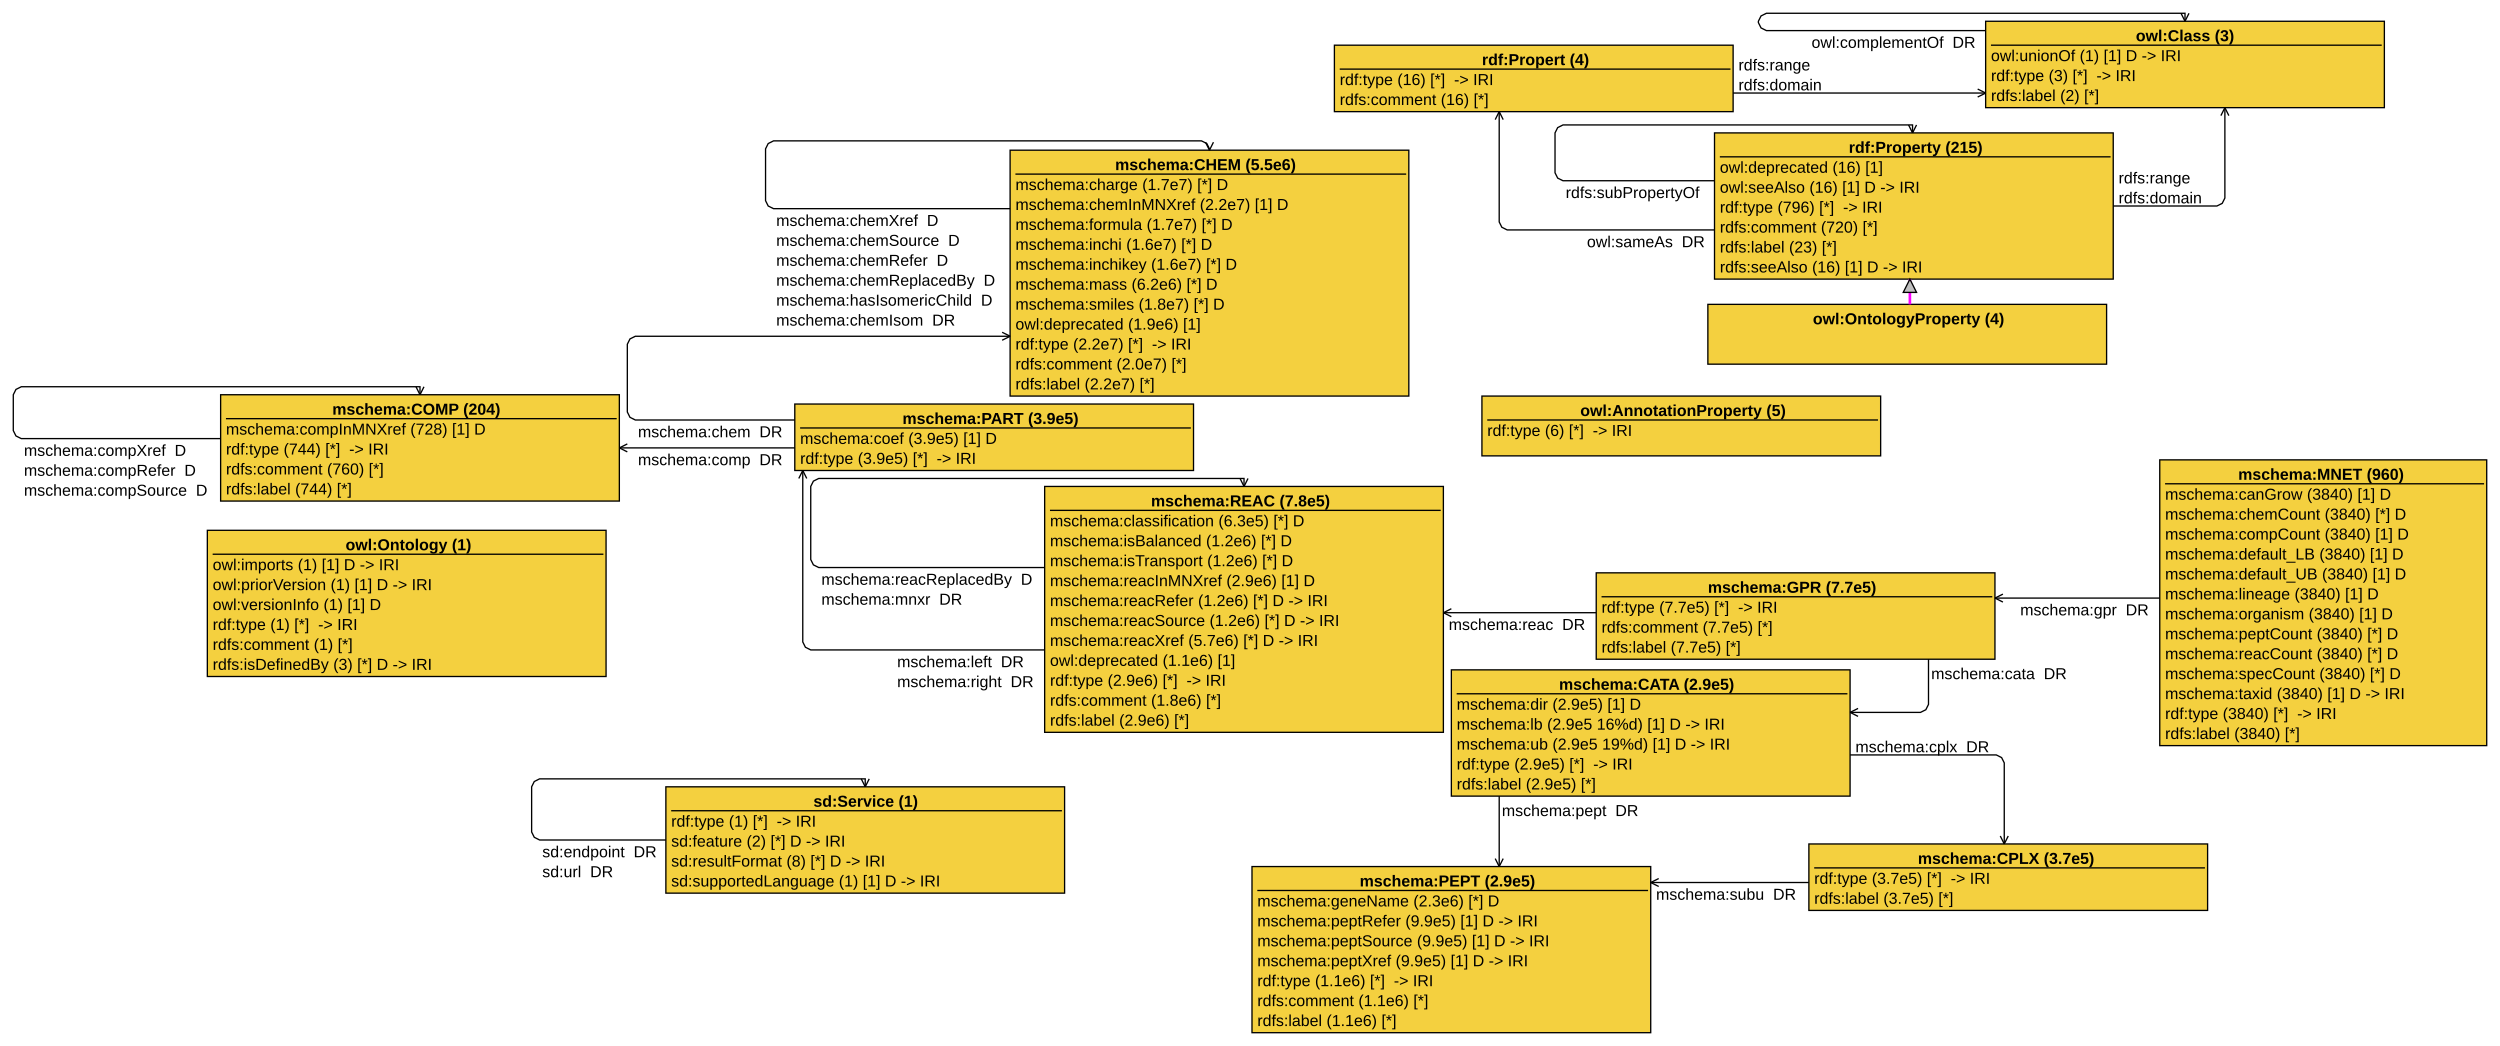
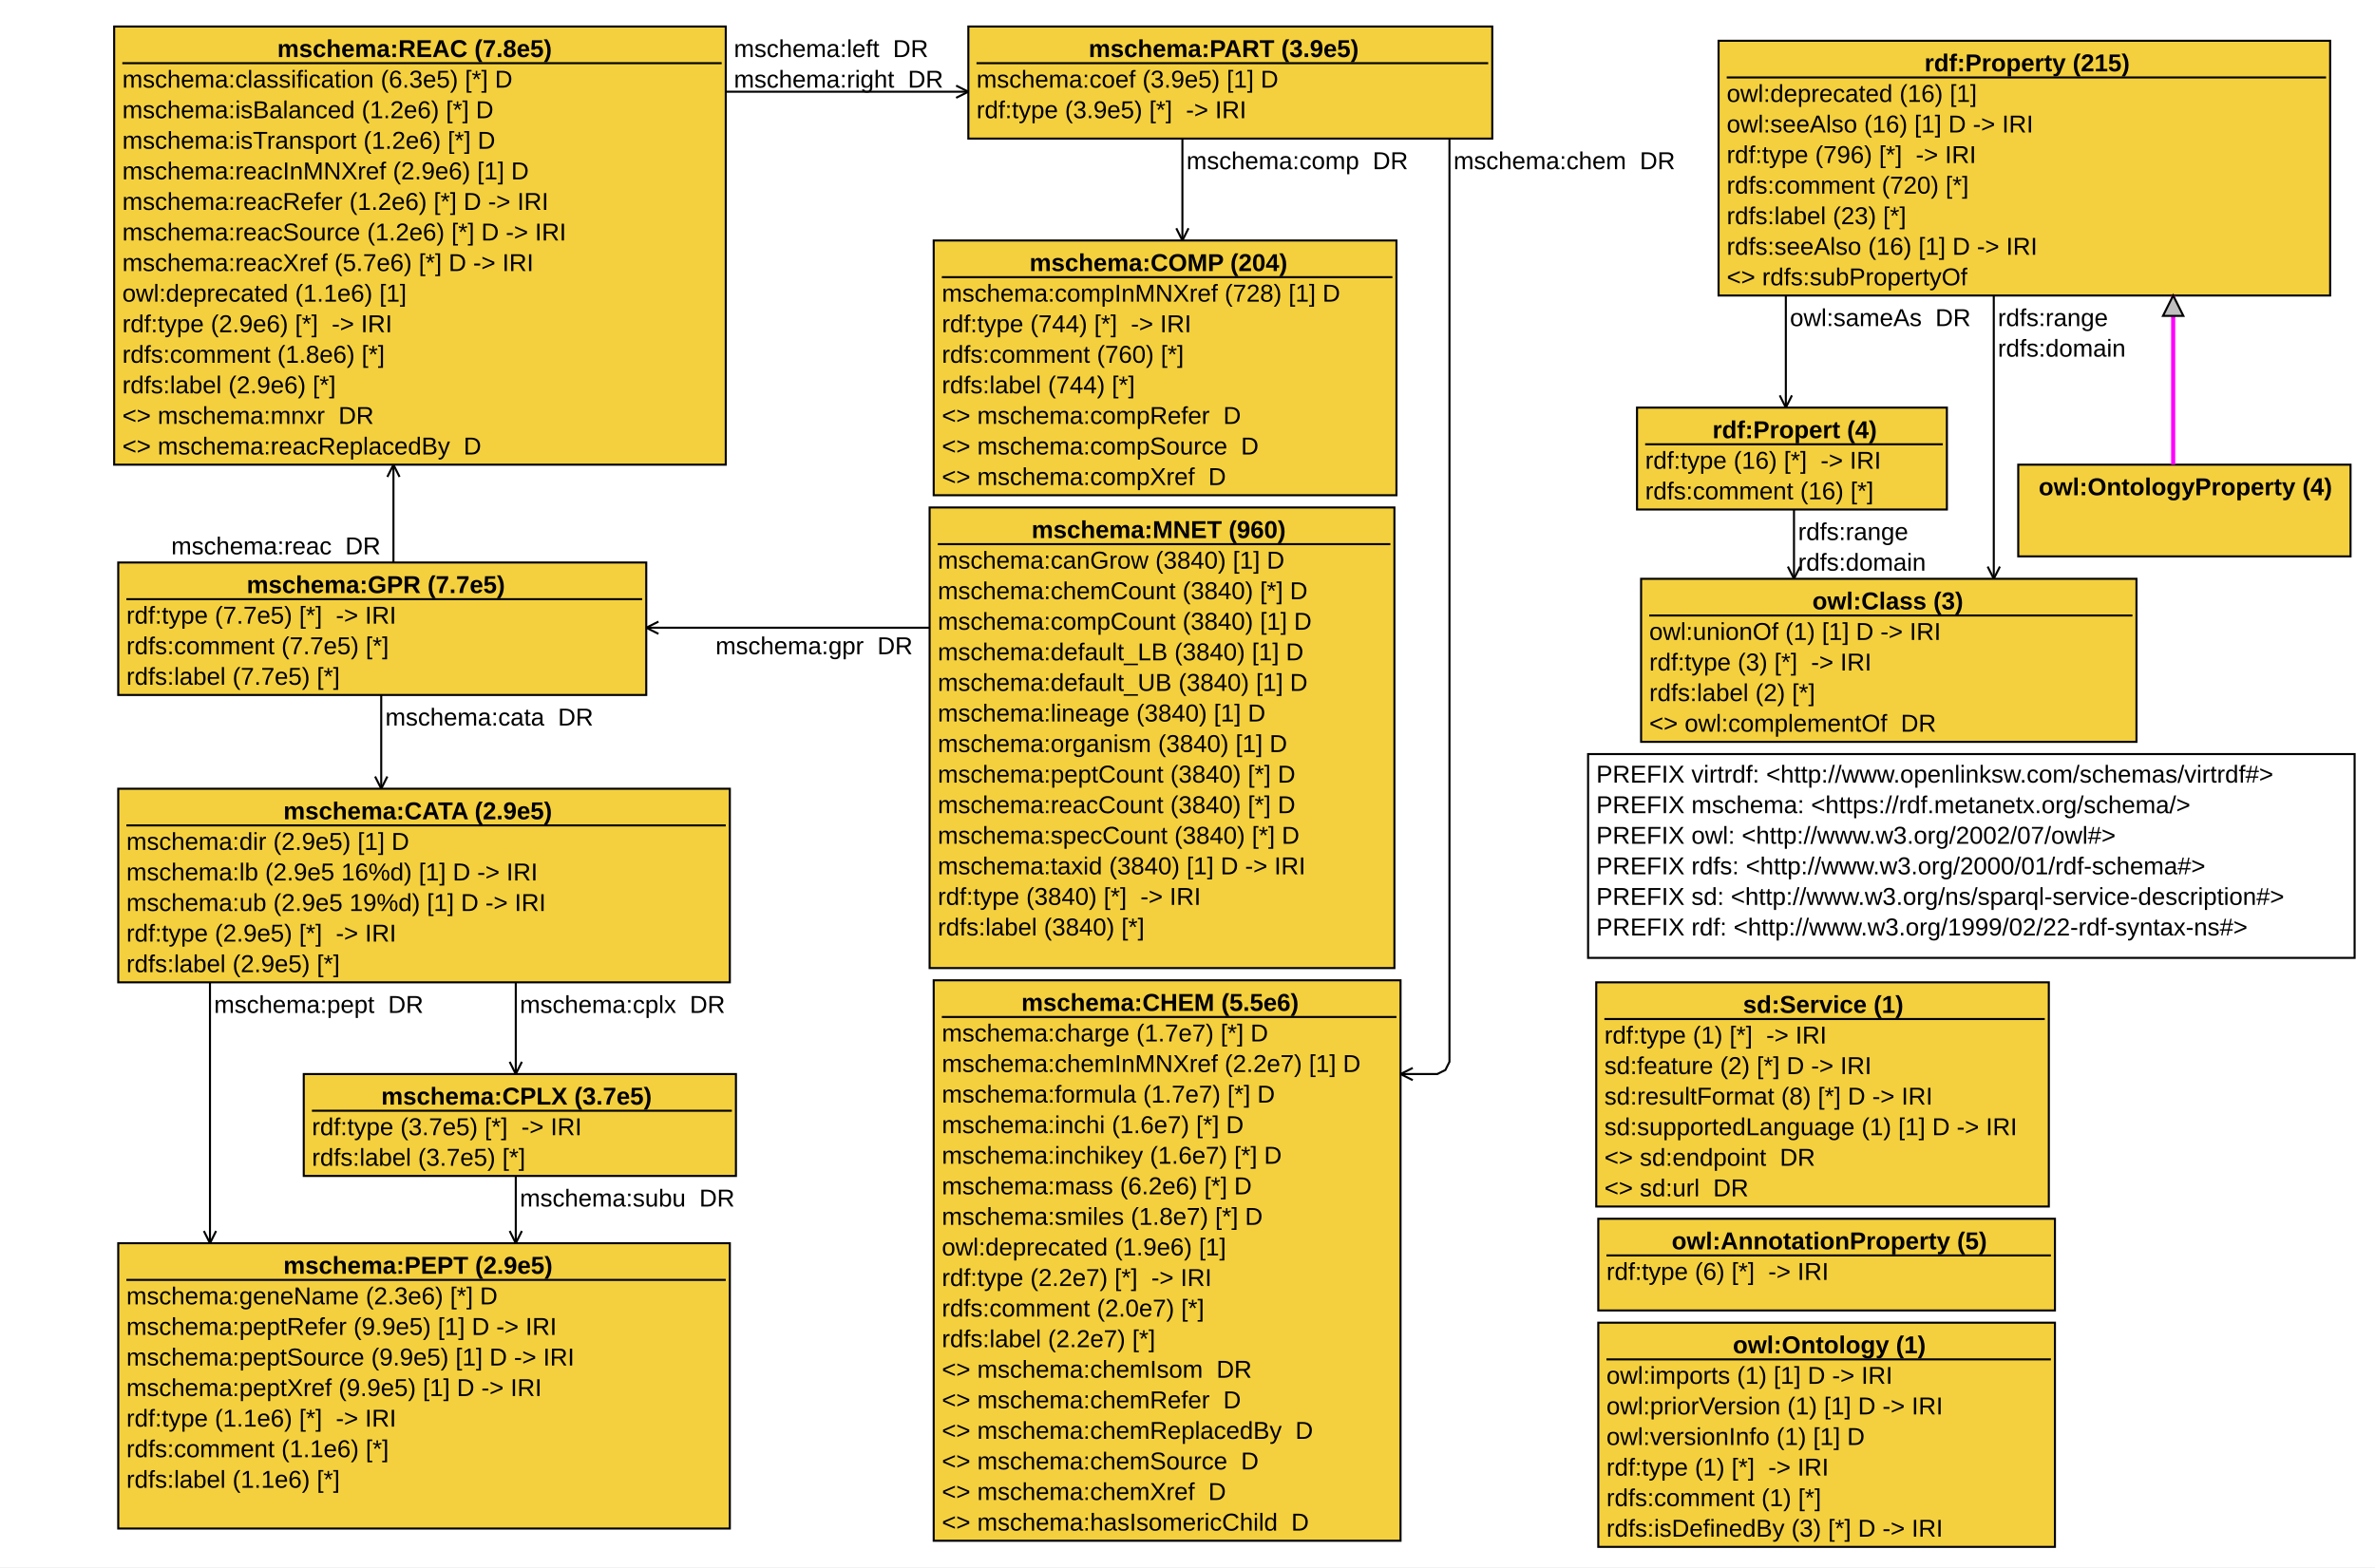
- <svg xmlns="http://www.w3.org/2000/svg" version="1.1" xml:space="preserve" width="1881" height="787" viewBox="0 0 1881 787">
+ <svg xmlns="http://www.w3.org/2000/svg" version="1.1" xml:space="preserve" width="1165" height="769" viewBox="0 0 1165 769">
 onmousemove="movetip(evt)" onmouseup="endmove()"&gt;
<rect x="0" y="0" width="100%" height="100%" style="fill:White;" />
  <defs>
    <linearGradient id="activ1" x1="0%" y1="0%" x2="100%" y2="0%">
      <stop offset="0%" style="stop-color:#FFFF00;stop-opacity:1" />
      <stop offset="100%" style="stop-color:#FFFFF0;stop-opacity:1" />
    </linearGradient>
  </defs>
-   <g id="2002688234">
-     <polygon points="1285,229 1585,229 1585,274 1285,274 " style="fill:#F4D03F; stroke-width:1;stroke:Black;" />
-     <text style="font-family:Arial;font-size:12px;kerning:0;word-spacing:-1px;fill:Black;font-weight:bold;">
-       <tspan x="1364" y="244">owl:OntologyProperty (4)</tspan>
-     </text>
-   </g>
-   <g id="2002688267">
-     <polygon points="786,366 1086,366 1086,551 786,551 " style="fill:#F4D03F; stroke-width:1;stroke:Black;" />
-     <text style="font-family:Arial;font-size:12px;kerning:0;word-spacing:-1px;fill:Black;font-weight:bold;">
-       <tspan x="866" y="381">mschema:REAC (7.8e5)</tspan>
-     </text>
-     <line x1="790" y1="384" x2="1084" y2="384" style="stroke-width:1;stroke:Black;" />
-     <text style="font-family:Arial;font-size:12px;kerning:0;word-spacing:-1px;fill:Black;">
-       <tspan x="790" y="396">mschema:classification (6.3e5) [*] D</tspan>
-       <tspan x="790" y="411">mschema:isBalanced (1.2e6) [*] D</tspan>
-       <tspan x="790" y="426">mschema:isTransport (1.2e6) [*] D</tspan>
-       <tspan x="790" y="441">mschema:reacInMNXref (2.9e6) [1] D</tspan>
-       <tspan x="790" y="456">mschema:reacRefer (1.2e6) [*] D -&gt; IRI</tspan>
-       <tspan x="790" y="471">mschema:reacSource (1.2e6) [*] D -&gt; IRI</tspan>
-       <tspan x="790" y="486">mschema:reacXref (5.7e6) [*] D -&gt; IRI</tspan>
-       <tspan x="790" y="501">owl:deprecated (1.1e6) [1] </tspan>
-       <tspan x="790" y="516">rdf:type (2.9e6) [*]  -&gt; IRI</tspan>
-       <tspan x="790" y="531">rdfs:comment (1.8e6) [*] </tspan>
-       <tspan x="790" y="546">rdfs:label (2.9e6) [*] </tspan>
-     </text>
-   </g>
-   <g id="2002688278">
-     <polygon points="1115,298 1415,298 1415,343 1115,343 " style="fill:#F4D03F; stroke-width:1;stroke:Black;" />
-     <text style="font-family:Arial;font-size:12px;kerning:0;word-spacing:-1px;fill:Black;font-weight:bold;">
-       <tspan x="1189" y="313">owl:AnnotationProperty (5)</tspan>
-     </text>
-     <line x1="1119" y1="316" x2="1413" y2="316" style="stroke-width:1;stroke:Black;" />
-     <text style="font-family:Arial;font-size:12px;kerning:0;word-spacing:-1px;fill:Black;">
-       <tspan x="1119" y="328">rdf:type (6) [*]  -&gt; IRI</tspan>
-     </text>
-   </g>
-   <g id="2002688289">
-     <polygon points="1092,504 1392,504 1392,599 1092,599 " style="fill:#F4D03F; stroke-width:1;stroke:Black;" />
-     <text style="font-family:Arial;font-size:12px;kerning:0;word-spacing:-1px;fill:Black;font-weight:bold;">
-       <tspan x="1173" y="519">mschema:CATA (2.9e5)</tspan>
-     </text>
-     <line x1="1096" y1="522" x2="1390" y2="522" style="stroke-width:1;stroke:Black;" />
-     <text style="font-family:Arial;font-size:12px;kerning:0;word-spacing:-1px;fill:Black;">
-       <tspan x="1096" y="534">mschema:dir (2.9e5) [1] D</tspan>
-       <tspan x="1096" y="549">mschema:lb (2.9e5 16%d) [1] D -&gt; IRI</tspan>
-       <tspan x="1096" y="564">mschema:ub (2.9e5 19%d) [1] D -&gt; IRI</tspan>
-       <tspan x="1096" y="579">rdf:type (2.9e5) [*]  -&gt; IRI</tspan>
-       <tspan x="1096" y="594">rdfs:label (2.9e5) [*] </tspan>
-     </text>
-   </g>
-   <g id="2002688300">
-     <polygon points="166,297 466,297 466,377 166,377 " style="fill:#F4D03F; stroke-width:1;stroke:Black;" />
-     <text style="font-family:Arial;font-size:12px;kerning:0;word-spacing:-1px;fill:Black;font-weight:bold;">
-       <tspan x="250" y="312">mschema:COMP (204)</tspan>
-     </text>
-     <line x1="170" y1="315" x2="464" y2="315" style="stroke-width:1;stroke:Black;" />
-     <text style="font-family:Arial;font-size:12px;kerning:0;word-spacing:-1px;fill:Black;">
-       <tspan x="170" y="327">mschema:compInMNXref (728) [1] D</tspan>
-       <tspan x="170" y="342">rdf:type (744) [*]  -&gt; IRI</tspan>
-       <tspan x="170" y="357">rdfs:comment (760) [*] </tspan>
-       <tspan x="170" y="372">rdfs:label (744) [*] </tspan>
-     </text>
-   </g>
-   <g id="2002688311">
-     <polygon points="1361,635 1661,635 1661,685 1361,685 " style="fill:#F4D03F; stroke-width:1;stroke:Black;" />
-     <text style="font-family:Arial;font-size:12px;kerning:0;word-spacing:-1px;fill:Black;font-weight:bold;">
-       <tspan x="1443" y="650">mschema:CPLX (3.7e5)</tspan>
-     </text>
-     <line x1="1365" y1="653" x2="1659" y2="653" style="stroke-width:1;stroke:Black;" />
-     <text style="font-family:Arial;font-size:12px;kerning:0;word-spacing:-1px;fill:Black;">
-       <tspan x="1365" y="665">rdf:type (3.7e5) [*]  -&gt; IRI</tspan>
-       <tspan x="1365" y="680">rdfs:label (3.7e5) [*] </tspan>
-     </text>
-   </g>
-   <g id="2002688333">
-     <polygon points="760,113 1060,113 1060,298 760,298 " style="fill:#F4D03F; stroke-width:1;stroke:Black;" />
-     <text style="font-family:Arial;font-size:12px;kerning:0;word-spacing:-1px;fill:Black;font-weight:bold;">
-       <tspan x="839" y="128">mschema:CHEM (5.5e6)</tspan>
-     </text>
-     <line x1="764" y1="131" x2="1058" y2="131" style="stroke-width:1;stroke:Black;" />
-     <text style="font-family:Arial;font-size:12px;kerning:0;word-spacing:-1px;fill:Black;">
-       <tspan x="764" y="143">mschema:charge (1.7e7) [*] D</tspan>
-       <tspan x="764" y="158">mschema:chemInMNXref (2.2e7) [1] D</tspan>
-       <tspan x="764" y="173">mschema:formula (1.7e7) [*] D</tspan>
-       <tspan x="764" y="188">mschema:inchi (1.6e7) [*] D</tspan>
-       <tspan x="764" y="203">mschema:inchikey (1.6e7) [*] D</tspan>
-       <tspan x="764" y="218">mschema:mass (6.2e6) [*] D</tspan>
-       <tspan x="764" y="233">mschema:smiles (1.8e7) [*] D</tspan>
-       <tspan x="764" y="248">owl:deprecated (1.9e6) [1] </tspan>
-       <tspan x="764" y="263">rdf:type (2.2e7) [*]  -&gt; IRI</tspan>
-       <tspan x="764" y="278">rdfs:comment (2.0e7) [*] </tspan>
-       <tspan x="764" y="293">rdfs:label (2.2e7) [*] </tspan>
-     </text>
-   </g>
-   <g id="2002688344">
-     <polygon points="1290,100 1590,100 1590,210 1290,210 " style="fill:#F4D03F; stroke-width:1;stroke:Black;" />
-     <text style="font-family:Arial;font-size:12px;kerning:0;word-spacing:-1px;fill:Black;font-weight:bold;">
-       <tspan x="1391" y="115">rdf:Property (215)</tspan>
-     </text>
-     <line x1="1294" y1="118" x2="1588" y2="118" style="stroke-width:1;stroke:Black;" />
-     <text style="font-family:Arial;font-size:12px;kerning:0;word-spacing:-1px;fill:Black;">
-       <tspan x="1294" y="130">owl:deprecated (16) [1] </tspan>
-       <tspan x="1294" y="145">owl:seeAlso (16) [1] D -&gt; IRI</tspan>
-       <tspan x="1294" y="160">rdf:type (796) [*]  -&gt; IRI</tspan>
-       <tspan x="1294" y="175">rdfs:comment (720) [*] </tspan>
-       <tspan x="1294" y="190">rdfs:label (23) [*] </tspan>
-       <tspan x="1294" y="205">rdfs:seeAlso (16) [1] D -&gt; IRI</tspan>
-     </text>
-   </g>
-   <g id="2002688355">
-     <polygon points="501,592 801,592 801,672 501,672 " style="fill:#F4D03F; stroke-width:1;stroke:Black;" />
-     <text style="font-family:Arial;font-size:12px;kerning:0;word-spacing:-1px;fill:Black;font-weight:bold;">
-       <tspan x="612" y="607">sd:Service (1)</tspan>
-     </text>
-     <line x1="505" y1="610" x2="799" y2="610" style="stroke-width:1;stroke:Black;" />
-     <text style="font-family:Arial;font-size:12px;kerning:0;word-spacing:-1px;fill:Black;">
-       <tspan x="505" y="622">rdf:type (1) [*]  -&gt; IRI</tspan>
-       <tspan x="505" y="637">sd:feature (2) [*] D -&gt; IRI</tspan>
-       <tspan x="505" y="652">sd:resultFormat (8) [*] D -&gt; IRI</tspan>
-       <tspan x="505" y="667">sd:supportedLanguage (1) [1] D -&gt; IRI</tspan>
-     </text>
-   </g>
-   <g id="2002688366">
-     <polygon points="1494,16 1794,16 1794,81 1494,81 " style="fill:#F4D03F; stroke-width:1;stroke:Black;" />
-     <text style="font-family:Arial;font-size:12px;kerning:0;word-spacing:-1px;fill:Black;font-weight:bold;">
-       <tspan x="1607" y="31">owl:Class (3)</tspan>
-     </text>
-     <line x1="1498" y1="34" x2="1792" y2="34" style="stroke-width:1;stroke:Black;" />
-     <text style="font-family:Arial;font-size:12px;kerning:0;word-spacing:-1px;fill:Black;">
-       <tspan x="1498" y="46">owl:unionOf (1) [1] D -&gt; IRI</tspan>
-       <tspan x="1498" y="61">rdf:type (3) [*]  -&gt; IRI</tspan>
-       <tspan x="1498" y="76">rdfs:label (2) [*] </tspan>
-     </text>
-   </g>
-   <g id="2002688377">
-     <polygon points="1201,431 1501,431 1501,496 1201,496 " style="fill:#F4D03F; stroke-width:1;stroke:Black;" />
-     <text style="font-family:Arial;font-size:12px;kerning:0;word-spacing:-1px;fill:Black;font-weight:bold;">
-       <tspan x="1285" y="446">mschema:GPR (7.7e5)</tspan>
-     </text>
-     <line x1="1205" y1="449" x2="1499" y2="449" style="stroke-width:1;stroke:Black;" />
-     <text style="font-family:Arial;font-size:12px;kerning:0;word-spacing:-1px;fill:Black;">
-       <tspan x="1205" y="461">rdf:type (7.7e5) [*]  -&gt; IRI</tspan>
-       <tspan x="1205" y="476">rdfs:comment (7.7e5) [*] </tspan>
-       <tspan x="1205" y="491">rdfs:label (7.7e5) [*] </tspan>
-     </text>
-   </g>
-   <g id="2002688388">
-     <polygon points="598,304 898,304 898,354 598,354 " style="fill:#F4D03F; stroke-width:1;stroke:Black;" />
-     <text style="font-family:Arial;font-size:12px;kerning:0;word-spacing:-1px;fill:Black;font-weight:bold;">
-       <tspan x="679" y="319">mschema:PART (3.9e5)</tspan>
-     </text>
-     <line x1="602" y1="322" x2="896" y2="322" style="stroke-width:1;stroke:Black;" />
-     <text style="font-family:Arial;font-size:12px;kerning:0;word-spacing:-1px;fill:Black;">
-       <tspan x="602" y="334">mschema:coef (3.9e5) [1] D</tspan>
-       <tspan x="602" y="349">rdf:type (3.9e5) [*]  -&gt; IRI</tspan>
-     </text>
-   </g>
-   <g id="2002688256">
-     <polygon points="942,652 1242,652 1242,777 942,777 " style="fill:#F4D03F; stroke-width:1;stroke:Black;" />
-     <text style="font-family:Arial;font-size:12px;kerning:0;word-spacing:-1px;fill:Black;font-weight:bold;">
-       <tspan x="1023" y="667">mschema:PEPT (2.9e5)</tspan>
-     </text>
-     <line x1="946" y1="670" x2="1240" y2="670" style="stroke-width:1;stroke:Black;" />
-     <text style="font-family:Arial;font-size:12px;kerning:0;word-spacing:-1px;fill:Black;">
-       <tspan x="946" y="682">mschema:geneName (2.3e6) [*] D</tspan>
-       <tspan x="946" y="697">mschema:peptRefer (9.9e5) [1] D -&gt; IRI</tspan>
-       <tspan x="946" y="712">mschema:peptSource (9.9e5) [1] D -&gt; IRI</tspan>
-       <tspan x="946" y="727">mschema:peptXref (9.9e5) [1] D -&gt; IRI</tspan>
-       <tspan x="946" y="742">rdf:type (1.1e6) [*]  -&gt; IRI</tspan>
-       <tspan x="946" y="757">rdfs:comment (1.1e6) [*] </tspan>
-       <tspan x="946" y="772">rdfs:label (1.1e6) [*] </tspan>
-     </text>
-   </g>
-   <g id="2002688322">
-     <polygon points="1625,346 1871,346 1871,561 1625,561 " style="fill:#F4D03F; stroke-width:1;stroke:Black;" />
-     <text style="font-family:Arial;font-size:12px;kerning:0;word-spacing:-1px;fill:Black;font-weight:bold;">
-       <tspan x="1684" y="361">mschema:MNET (960)</tspan>
-     </text>
-     <line x1="1629" y1="364" x2="1869" y2="364" style="stroke-width:1;stroke:Black;" />
-     <text style="font-family:Arial;font-size:12px;kerning:0;word-spacing:-1px;fill:Black;">
-       <tspan x="1629" y="376">mschema:canGrow (3840) [1] D</tspan>
-       <tspan x="1629" y="391">mschema:chemCount (3840) [*] D</tspan>
-       <tspan x="1629" y="406">mschema:compCount (3840) [1] D</tspan>
-       <tspan x="1629" y="421">mschema:default_LB (3840) [1] D</tspan>
-       <tspan x="1629" y="436">mschema:default_UB (3840) [1] D</tspan>
-       <tspan x="1629" y="451">mschema:lineage (3840) [1] D</tspan>
-       <tspan x="1629" y="466">mschema:organism (3840) [1] D</tspan>
-       <tspan x="1629" y="481">mschema:peptCount (3840) [*] D</tspan>
-       <tspan x="1629" y="496">mschema:reacCount (3840) [*] D</tspan>
-       <tspan x="1629" y="511">mschema:specCount (3840) [*] D</tspan>
-       <tspan x="1629" y="526">mschema:taxid (3840) [1] D -&gt; IRI</tspan>
-       <tspan x="1629" y="541">rdf:type (3840) [*]  -&gt; IRI</tspan>
-       <tspan x="1629" y="556">rdfs:label (3840) [*] </tspan>
-     </text>
-   </g>
-   <g id="2002688399">
-     <polygon points="1004,34 1304,34 1304,84 1004,84 " style="fill:#F4D03F; stroke-width:1;stroke:Black;" />
-     <text style="font-family:Arial;font-size:12px;kerning:0;word-spacing:-1px;fill:Black;font-weight:bold;">
-       <tspan x="1115" y="49">rdf:Propert (4)</tspan>
-     </text>
-     <line x1="1008" y1="52" x2="1302" y2="52" style="stroke-width:1;stroke:Black;" />
-     <text style="font-family:Arial;font-size:12px;kerning:0;word-spacing:-1px;fill:Black;">
-       <tspan x="1008" y="64">rdf:type (16) [*]  -&gt; IRI</tspan>
-       <tspan x="1008" y="79">rdfs:comment (16) [*] </tspan>
-     </text>
-   </g>
-   <g id="2002688245">
-     <polygon points="156,399 456,399 456,509 156,509 " style="fill:#F4D03F; stroke-width:1;stroke:Black;" />
-     <text style="font-family:Arial;font-size:12px;kerning:0;word-spacing:-1px;fill:Black;font-weight:bold;">
-       <tspan x="260" y="414">owl:Ontology (1)</tspan>
-     </text>
-     <line x1="160" y1="417" x2="454" y2="417" style="stroke-width:1;stroke:Black;" />
-     <text style="font-family:Arial;font-size:12px;kerning:0;word-spacing:-1px;fill:Black;">
-       <tspan x="160" y="429">owl:imports (1) [1] D -&gt; IRI</tspan>
-       <tspan x="160" y="444">owl:priorVersion (1) [1] D -&gt; IRI</tspan>
-       <tspan x="160" y="459">owl:versionInfo (1) [1] D</tspan>
-       <tspan x="160" y="474">rdf:type (1) [*]  -&gt; IRI</tspan>
-       <tspan x="160" y="489">rdfs:comment (1) [*] </tspan>
-       <tspan x="160" y="504">rdfs:isDefinedBy (3) [*] D -&gt; IRI</tspan>
-     </text>
-   </g>
-   <g id="2002688142">
-     <path d="M598,316 L478,316 474,314 472,310 472,259 474,255 478,253 760,253 " style="fill:none;stroke-width:1;stroke:Black;" />
-     <line x1="754" y1="250" x2="760" y2="253" style="stroke-width:1;stroke:Black;" />
-     <line x1="754" y1="256" x2="760" y2="253" style="stroke-width:1;stroke:Black;" />
-     <text style="font-family:Arial;font-size:12px;kerning:0;word-spacing:-1px;fill:Black;">
-       <tspan x="480" y="329">mschema:chem  DR</tspan>
-     </text>
-   </g>
-   <g id="2002688147">
-     <path d="M1590,155 L1668,155 1672,153 1674,149 1674,81 " style="fill:none;stroke-width:1;stroke:Black;" />
-     <line x1="1671" y1="87" x2="1674" y2="81" style="stroke-width:1;stroke:Black;" />
-     <line x1="1677" y1="87" x2="1674" y2="81" style="stroke-width:1;stroke:Black;" />
-     <text style="font-family:Arial;font-size:12px;kerning:0;word-spacing:-1px;fill:Black;">
-       <tspan x="1594" y="138">rdfs:range  </tspan>
-       <tspan x="1594" y="153">rdfs:domain  </tspan>
-     </text>
-   </g>
-   <g id="2002688152">
-     <path d="M598,337 L466,337 " style="fill:none;stroke-width:1;stroke:Black;" />
-     <line x1="472" y1="334" x2="466" y2="337" style="stroke-width:1;stroke:Black;" />
-     <line x1="472" y1="340" x2="466" y2="337" style="stroke-width:1;stroke:Black;" />
-     <text style="font-family:Arial;font-size:12px;kerning:0;word-spacing:-1px;fill:Black;">
-       <tspan x="480" y="350">mschema:comp  DR</tspan>
-     </text>
-   </g>
-   <g id="2002688157">
-     <path d="M1392,568 L1502,568 1506,570 1508,574 1508,635 " style="fill:none;stroke-width:1;stroke:Black;" />
-     <line x1="1505" y1="629" x2="1508" y2="635" style="stroke-width:1;stroke:Black;" />
-     <line x1="1511" y1="629" x2="1508" y2="635" style="stroke-width:1;stroke:Black;" />
-     <text style="font-family:Arial;font-size:12px;kerning:0;word-spacing:-1px;fill:Black;">
-       <tspan x="1396" y="566">mschema:cplx  DR</tspan>
-     </text>
-   </g>
-   <g id="2002688167">
-     <path d="M1494,23 L1329,23 1325,21 1323,17 1323,16 1325,12 1329,10 1644,10 1644,16 " style="fill:none;stroke-width:1;stroke:Black;" />
-     <line x1="1641" y1="10" x2="1644" y2="16" style="stroke-width:1;stroke:Black;" />
-     <line x1="1647" y1="10" x2="1644" y2="16" style="stroke-width:1;stroke:Black;" />
-     <text style="font-family:Arial;font-size:12px;kerning:0;word-spacing:-1px;fill:Black;">
-       <tspan x="1363" y="36">owl:complementOf  DR</tspan>
-     </text>
-   </g>
-   <g id="2002688177">
-     <path d="M1304,70 L1494,70 " style="fill:none;stroke-width:1;stroke:Black;" />
-     <line x1="1488" y1="67" x2="1494" y2="70" style="stroke-width:1;stroke:Black;" />
-     <line x1="1488" y1="73" x2="1494" y2="70" style="stroke-width:1;stroke:Black;" />
-     <text style="font-family:Arial;font-size:12px;kerning:0;word-spacing:-1px;fill:Black;">
-       <tspan x="1308" y="53">rdfs:range  </tspan>
-       <tspan x="1308" y="68">rdfs:domain  </tspan>
-     </text>
-   </g>
-   <g id="2002688182">
-     <path d="M501,632 L406,632 402,630 400,626 400,592 402,588 406,586 651,586 651,592 " style="fill:none;stroke-width:1;stroke:Black;" />
-     <line x1="648" y1="586" x2="651" y2="592" style="stroke-width:1;stroke:Black;" />
-     <line x1="654" y1="586" x2="651" y2="592" style="stroke-width:1;stroke:Black;" />
-     <text style="font-family:Arial;font-size:12px;kerning:0;word-spacing:-1px;fill:Black;">
-       <tspan x="408" y="645">sd:endpoint  DR</tspan>
-       <tspan x="408" y="660">sd:url  DR</tspan>
-     </text>
-   </g>
-   <g id="2002688187">
-     <path d="M1361,664 L1242,664 " style="fill:none;stroke-width:1;stroke:Black;" />
-     <line x1="1248" y1="661" x2="1242" y2="664" style="stroke-width:1;stroke:Black;" />
-     <line x1="1248" y1="667" x2="1242" y2="664" style="stroke-width:1;stroke:Black;" />
-     <text style="font-family:Arial;font-size:12px;kerning:0;word-spacing:-1px;fill:Black;">
-       <tspan x="1246" y="677">mschema:subu  DR</tspan>
-     </text>
-   </g>
-   <g id="2002688192">
-     <path d="M166,330 L16,330 12,328 10,324 10,297 12,293 16,291 316,291 316,297 " style="fill:none;stroke-width:1;stroke:Black;" />
-     <line x1="313" y1="291" x2="316" y2="297" style="stroke-width:1;stroke:Black;" />
-     <line x1="319" y1="291" x2="316" y2="297" style="stroke-width:1;stroke:Black;" />
-     <text style="font-family:Arial;font-size:12px;kerning:0;word-spacing:-1px;fill:Black;">
-       <tspan x="18" y="343">mschema:compXref  D</tspan>
-       <tspan x="18" y="358">mschema:compRefer  D</tspan>
-       <tspan x="18" y="373">mschema:compSource  D</tspan>
-     </text>
-   </g>
-   <g id="2002688197">
-     <path d="M1290,136 L1176,136 1172,134 1170,130 1170,100 1172,96 1176,94 1439,94 1439,100 " style="fill:none;stroke-width:1;stroke:Black;" />
-     <line x1="1436" y1="94" x2="1439" y2="100" style="stroke-width:1;stroke:Black;" />
-     <line x1="1442" y1="94" x2="1439" y2="100" style="stroke-width:1;stroke:Black;" />
-     <text style="font-family:Arial;font-size:12px;kerning:0;word-spacing:-1px;fill:Black;">
-       <tspan x="1178" y="149">rdfs:subPropertyOf  </tspan>
-     </text>
-   </g>
-   <g id="2002688202">
-     <path d="M760,157 L582,157 578,155 576,151 576,112 578,108 582,106 904,106 908,108 910,112 910,113 " style="fill:none;stroke-width:1;stroke:Black;" />
-     <line x1="907" y1="107" x2="910" y2="113" style="stroke-width:1;stroke:Black;" />
-     <line x1="913" y1="107" x2="910" y2="113" style="stroke-width:1;stroke:Black;" />
-     <text style="font-family:Arial;font-size:12px;kerning:0;word-spacing:-1px;fill:Black;">
-       <tspan x="584" y="170">mschema:chemXref  D</tspan>
-       <tspan x="584" y="185">mschema:chemSource  D</tspan>
-       <tspan x="584" y="200">mschema:chemRefer  D</tspan>
-       <tspan x="584" y="215">mschema:chemReplacedBy  D</tspan>
-       <tspan x="584" y="230">mschema:hasIsomericChild  D</tspan>
-       <tspan x="584" y="245">mschema:chemIsom  DR</tspan>
-     </text>
-   </g>
-   <g id="2002688207">
-     <path d="M786,427 L616,427 612,425 610,421 610,366 612,362 616,360 936,360 936,366 " style="fill:none;stroke-width:1;stroke:Black;" />
-     <line x1="933" y1="360" x2="936" y2="366" style="stroke-width:1;stroke:Black;" />
-     <line x1="939" y1="360" x2="936" y2="366" style="stroke-width:1;stroke:Black;" />
-     <text style="font-family:Arial;font-size:12px;kerning:0;word-spacing:-1px;fill:Black;">
-       <tspan x="618" y="440">mschema:reacReplacedBy  D</tspan>
-       <tspan x="618" y="455">mschema:mnxr  DR</tspan>
-     </text>
-   </g>
-   <g id="2002688212">
-     <path d="M1201,461 L1086,461 " style="fill:none;stroke-width:1;stroke:Black;" />
-     <line x1="1092" y1="458" x2="1086" y2="461" style="stroke-width:1;stroke:Black;" />
-     <line x1="1092" y1="464" x2="1086" y2="461" style="stroke-width:1;stroke:Black;" />
-     <text style="font-family:Arial;font-size:12px;kerning:0;word-spacing:-1px;fill:Black;">
-       <tspan x="1090" y="474">mschema:reac  DR</tspan>
-     </text>
-   </g>
-   <g id="2002688217">
-     <path d="M786,489 L610,489 606,487 604,483 604,354 " style="fill:none;stroke-width:1;stroke:Black;" />
-     <line x1="601" y1="360" x2="604" y2="354" style="stroke-width:1;stroke:Black;" />
-     <line x1="607" y1="360" x2="604" y2="354" style="stroke-width:1;stroke:Black;" />
-     <text style="font-family:Arial;font-size:12px;kerning:0;word-spacing:-1px;fill:Black;">
-       <tspan x="675" y="502">mschema:left  DR</tspan>
-       <tspan x="675" y="517">mschema:right  DR</tspan>
-     </text>
-   </g>
-   <g id="2002688227">
-     <path d="M1625,450 L1501,450 " style="fill:none;stroke-width:1;stroke:Black;" />
-     <line x1="1507" y1="447" x2="1501" y2="450" style="stroke-width:1;stroke:Black;" />
-     <line x1="1507" y1="453" x2="1501" y2="450" style="stroke-width:1;stroke:Black;" />
-     <text style="font-family:Arial;font-size:12px;kerning:0;word-spacing:-1px;fill:Black;">
-       <tspan x="1520" y="463">mschema:gpr  DR</tspan>
-     </text>
-   </g>
-   <g id="2002688232">
-     <path d="M1437,210 L1437,229 " style="fill:none;stroke-width:2;stroke:Fuchsia;" />
-     <polygon points="1442,220 1437,210 1432,220 " style="fill:Silver;stroke-width:1;stroke:Black;" />
-     <text style="font-family:Arial;font-size:12px;kerning:0;word-spacing:-1px;fill:Black;">
-       <tspan x="1439" y="225"> </tspan>
-     </text>
-   </g>
-   <g id="2002688162">
-     <path d="M1128,599 L1128,652 " style="fill:none;stroke-width:1;stroke:Black;" />
-     <line x1="1125" y1="646" x2="1128" y2="652" style="stroke-width:1;stroke:Black;" />
-     <line x1="1131" y1="646" x2="1128" y2="652" style="stroke-width:1;stroke:Black;" />
-     <text style="font-family:Arial;font-size:12px;kerning:0;word-spacing:-1px;fill:Black;">
-       <tspan x="1130" y="614">mschema:pept  DR</tspan>
-     </text>
-   </g>
-   <g id="2002688222">
-     <path d="M1451,496 L1451,530 1449,534 1445,536 1392,536 " style="fill:none;stroke-width:1;stroke:Black;" />
-     <line x1="1398" y1="533" x2="1392" y2="536" style="stroke-width:1;stroke:Black;" />
-     <line x1="1398" y1="539" x2="1392" y2="536" style="stroke-width:1;stroke:Black;" />
-     <text style="font-family:Arial;font-size:12px;kerning:0;word-spacing:-1px;fill:Black;">
-       <tspan x="1453" y="511">mschema:cata  DR</tspan>
-     </text>
-   </g>
-   <g id="2002688172">
-     <path d="M1290,173 L1134,173 1130,171 1128,167 1128,84 " style="fill:none;stroke-width:1;stroke:Black;" />
-     <line x1="1125" y1="90" x2="1128" y2="84" style="stroke-width:1;stroke:Black;" />
-     <line x1="1131" y1="90" x2="1128" y2="84" style="stroke-width:1;stroke:Black;" />
-     <text style="font-family:Arial;font-size:12px;kerning:0;word-spacing:-1px;fill:Black;">
-       <tspan x="1194" y="186">owl:sameAs  DR</tspan>
+   <g id="2002724624">
+     <polygon points="784,649 1008,649 1008,759 784,759 " style="fill:#F4D03F; stroke-width:1;stroke:Black;" />
+     <text style="font-family:Arial;font-size:12px;kerning:0;word-spacing:-1px;fill:Black;font-weight:bold;">
+       <tspan x="850" y="664">owl:Ontology (1)</tspan>
+     </text>
+     <line x1="788" y1="667" x2="1006" y2="667" style="stroke-width:1;stroke:Black;" />
+     <text style="font-family:Arial;font-size:12px;kerning:0;word-spacing:-1px;fill:Black;">
+       <tspan x="788" y="679">owl:imports (1) [1] D -&gt; IRI</tspan>
+       <tspan x="788" y="694">owl:priorVersion (1) [1] D -&gt; IRI</tspan>
+       <tspan x="788" y="709">owl:versionInfo (1) [1] D</tspan>
+       <tspan x="788" y="724">rdf:type (1) [*]  -&gt; IRI</tspan>
+       <tspan x="788" y="739">rdfs:comment (1) [*] </tspan>
+       <tspan x="788" y="754">rdfs:isDefinedBy (3) [*] D -&gt; IRI</tspan>
+     </text>
+   </g>
+   <g id="2002724635">
+     <polygon points="990,228 1153,228 1153,273 990,273 " style="fill:#F4D03F; stroke-width:1;stroke:Black;" />
+     <text style="font-family:Arial;font-size:12px;kerning:0;word-spacing:-1px;fill:Black;font-weight:bold;">
+       <tspan x="1000" y="243">owl:OntologyProperty (4)</tspan>
+     </text>
+   </g>
+   <g id="2002724646">
+     <polygon points="784,598 1008,598 1008,643 784,643 " style="fill:#F4D03F; stroke-width:1;stroke:Black;" />
+     <text style="font-family:Arial;font-size:12px;kerning:0;word-spacing:-1px;fill:Black;font-weight:bold;">
+       <tspan x="820" y="613">owl:AnnotationProperty (5)</tspan>
+     </text>
+     <line x1="788" y1="616" x2="1006" y2="616" style="stroke-width:1;stroke:Black;" />
+     <text style="font-family:Arial;font-size:12px;kerning:0;word-spacing:-1px;fill:Black;">
+       <tspan x="788" y="628">rdf:type (6) [*]  -&gt; IRI</tspan>
+     </text>
+   </g>
+   <g id="2002724657">
+     <polygon points="58,387 358,387 358,482 58,482 " style="fill:#F4D03F; stroke-width:1;stroke:Black;" />
+     <text style="font-family:Arial;font-size:12px;kerning:0;word-spacing:-1px;fill:Black;font-weight:bold;">
+       <tspan x="139" y="402">mschema:CATA (2.9e5)</tspan>
+     </text>
+     <line x1="62" y1="405" x2="356" y2="405" style="stroke-width:1;stroke:Black;" />
+     <text style="font-family:Arial;font-size:12px;kerning:0;word-spacing:-1px;fill:Black;">
+       <tspan x="62" y="417">mschema:dir (2.9e5) [1] D</tspan>
+       <tspan x="62" y="432">mschema:lb (2.9e5 16%d) [1] D -&gt; IRI</tspan>
+       <tspan x="62" y="447">mschema:ub (2.9e5 19%d) [1] D -&gt; IRI</tspan>
+       <tspan x="62" y="462">rdf:type (2.9e5) [*]  -&gt; IRI</tspan>
+       <tspan x="62" y="477">rdfs:label (2.9e5) [*] </tspan>
+     </text>
+   </g>
+   <g id="2002724668">
+     <polygon points="458,481 687,481 687,756 458,756 " style="fill:#F4D03F; stroke-width:1;stroke:Black;" />
+     <text style="font-family:Arial;font-size:12px;kerning:0;word-spacing:-1px;fill:Black;font-weight:bold;">
+       <tspan x="501" y="496">mschema:CHEM (5.5e6)</tspan>
+     </text>
+     <line x1="462" y1="499" x2="685" y2="499" style="stroke-width:1;stroke:Black;" />
+     <text style="font-family:Arial;font-size:12px;kerning:0;word-spacing:-1px;fill:Black;">
+       <tspan x="462" y="511">mschema:charge (1.7e7) [*] D</tspan>
+       <tspan x="462" y="526">mschema:chemInMNXref (2.2e7) [1] D</tspan>
+       <tspan x="462" y="541">mschema:formula (1.7e7) [*] D</tspan>
+       <tspan x="462" y="556">mschema:inchi (1.6e7) [*] D</tspan>
+       <tspan x="462" y="571">mschema:inchikey (1.6e7) [*] D</tspan>
+       <tspan x="462" y="586">mschema:mass (6.2e6) [*] D</tspan>
+       <tspan x="462" y="601">mschema:smiles (1.8e7) [*] D</tspan>
+       <tspan x="462" y="616">owl:deprecated (1.9e6) [1] </tspan>
+       <tspan x="462" y="631">rdf:type (2.2e7) [*]  -&gt; IRI</tspan>
+       <tspan x="462" y="646">rdfs:comment (2.0e7) [*] </tspan>
+       <tspan x="462" y="661">rdfs:label (2.2e7) [*] </tspan>
+       <tspan x="462" y="676">&lt;&gt; mschema:chemIsom  DR</tspan>
+       <tspan x="462" y="691">&lt;&gt; mschema:chemRefer  D</tspan>
+       <tspan x="462" y="706">&lt;&gt; mschema:chemReplacedBy  D</tspan>
+       <tspan x="462" y="721">&lt;&gt; mschema:chemSource  D</tspan>
+       <tspan x="462" y="736">&lt;&gt; mschema:chemXref  D</tspan>
+       <tspan x="462" y="751">&lt;&gt; mschema:hasIsomericChild  D</tspan>
+     </text>
+   </g>
+   <g id="2002724679">
+     <polygon points="779,370 1155,370 1155,470 779,470 " style="fill:White; stroke-width:1;stroke:Black;" />
+     <text style="font-family:Arial;font-size:12px;kerning:0;word-spacing:-1px;fill:Black;">
+       <tspan x="783" y="384">PREFIX virtrdf: &lt;http://www.openlinksw.com/schemas/virtrdf#&gt;</tspan>
+       <tspan x="783" y="399">PREFIX mschema: &lt;https://rdf.metanetx.org/schema/&gt;</tspan>
+       <tspan x="783" y="414">PREFIX owl: &lt;http://www.w3.org/2002/07/owl#&gt;</tspan>
+       <tspan x="783" y="429">PREFIX rdfs: &lt;http://www.w3.org/2000/01/rdf-schema#&gt;</tspan>
+       <tspan x="783" y="444">PREFIX sd: &lt;http://www.w3.org/ns/sparql-service-description#&gt;</tspan>
+       <tspan x="783" y="459">PREFIX rdf: &lt;http://www.w3.org/1999/02/22-rdf-syntax-ns#&gt;</tspan>
+     </text>
+   </g>
+   <g id="2002724690">
+     <polygon points="803,200 955,200 955,250 803,250 " style="fill:#F4D03F; stroke-width:1;stroke:Black;" />
+     <text style="font-family:Arial;font-size:12px;kerning:0;word-spacing:-1px;fill:Black;font-weight:bold;">
+       <tspan x="840" y="215">rdf:Propert (4)</tspan>
+     </text>
+     <line x1="807" y1="218" x2="953" y2="218" style="stroke-width:1;stroke:Black;" />
+     <text style="font-family:Arial;font-size:12px;kerning:0;word-spacing:-1px;fill:Black;">
+       <tspan x="807" y="230">rdf:type (16) [*]  -&gt; IRI</tspan>
+       <tspan x="807" y="245">rdfs:comment (16) [*] </tspan>
+     </text>
+   </g>
+   <g id="2002724701">
+     <polygon points="58,610 358,610 358,750 58,750 " style="fill:#F4D03F; stroke-width:1;stroke:Black;" />
+     <text style="font-family:Arial;font-size:12px;kerning:0;word-spacing:-1px;fill:Black;font-weight:bold;">
+       <tspan x="139" y="625">mschema:PEPT (2.9e5)</tspan>
+     </text>
+     <line x1="62" y1="628" x2="356" y2="628" style="stroke-width:1;stroke:Black;" />
+     <text style="font-family:Arial;font-size:12px;kerning:0;word-spacing:-1px;fill:Black;">
+       <tspan x="62" y="640">mschema:geneName (2.3e6) [*] D</tspan>
+       <tspan x="62" y="655">mschema:peptRefer (9.9e5) [1] D -&gt; IRI</tspan>
+       <tspan x="62" y="670">mschema:peptSource (9.9e5) [1] D -&gt; IRI</tspan>
+       <tspan x="62" y="685">mschema:peptXref (9.9e5) [1] D -&gt; IRI</tspan>
+       <tspan x="62" y="700">rdf:type (1.1e6) [*]  -&gt; IRI</tspan>
+       <tspan x="62" y="715">rdfs:comment (1.1e6) [*] </tspan>
+       <tspan x="62" y="730">rdfs:label (1.1e6) [*] </tspan>
+     </text>
+   </g>
+   <g id="2002724712">
+     <polygon points="56,13 356,13 356,228 56,228 " style="fill:#F4D03F; stroke-width:1;stroke:Black;" />
+     <text style="font-family:Arial;font-size:12px;kerning:0;word-spacing:-1px;fill:Black;font-weight:bold;">
+       <tspan x="136" y="28">mschema:REAC (7.8e5)</tspan>
+     </text>
+     <line x1="60" y1="31" x2="354" y2="31" style="stroke-width:1;stroke:Black;" />
+     <text style="font-family:Arial;font-size:12px;kerning:0;word-spacing:-1px;fill:Black;">
+       <tspan x="60" y="43">mschema:classification (6.3e5) [*] D</tspan>
+       <tspan x="60" y="58">mschema:isBalanced (1.2e6) [*] D</tspan>
+       <tspan x="60" y="73">mschema:isTransport (1.2e6) [*] D</tspan>
+       <tspan x="60" y="88">mschema:reacInMNXref (2.9e6) [1] D</tspan>
+       <tspan x="60" y="103">mschema:reacRefer (1.2e6) [*] D -&gt; IRI</tspan>
+       <tspan x="60" y="118">mschema:reacSource (1.2e6) [*] D -&gt; IRI</tspan>
+       <tspan x="60" y="133">mschema:reacXref (5.7e6) [*] D -&gt; IRI</tspan>
+       <tspan x="60" y="148">owl:deprecated (1.1e6) [1] </tspan>
+       <tspan x="60" y="163">rdf:type (2.9e6) [*]  -&gt; IRI</tspan>
+       <tspan x="60" y="178">rdfs:comment (1.8e6) [*] </tspan>
+       <tspan x="60" y="193">rdfs:label (2.9e6) [*] </tspan>
+       <tspan x="60" y="208">&lt;&gt; mschema:mnxr  DR</tspan>
+       <tspan x="60" y="223">&lt;&gt; mschema:reacReplacedBy  D</tspan>
+     </text>
+   </g>
+   <g id="2002724723">
+     <polygon points="458,118 685,118 685,243 458,243 " style="fill:#F4D03F; stroke-width:1;stroke:Black;" />
+     <text style="font-family:Arial;font-size:12px;kerning:0;word-spacing:-1px;fill:Black;font-weight:bold;">
+       <tspan x="505" y="133">mschema:COMP (204)</tspan>
+     </text>
+     <line x1="462" y1="136" x2="683" y2="136" style="stroke-width:1;stroke:Black;" />
+     <text style="font-family:Arial;font-size:12px;kerning:0;word-spacing:-1px;fill:Black;">
+       <tspan x="462" y="148">mschema:compInMNXref (728) [1] D</tspan>
+       <tspan x="462" y="163">rdf:type (744) [*]  -&gt; IRI</tspan>
+       <tspan x="462" y="178">rdfs:comment (760) [*] </tspan>
+       <tspan x="462" y="193">rdfs:label (744) [*] </tspan>
+       <tspan x="462" y="208">&lt;&gt; mschema:compRefer  D</tspan>
+       <tspan x="462" y="223">&lt;&gt; mschema:compSource  D</tspan>
+       <tspan x="462" y="238">&lt;&gt; mschema:compXref  D</tspan>
+     </text>
+   </g>
+   <g id="2002724734">
+     <polygon points="149,527 361,527 361,577 149,577 " style="fill:#F4D03F; stroke-width:1;stroke:Black;" />
+     <text style="font-family:Arial;font-size:12px;kerning:0;word-spacing:-1px;fill:Black;font-weight:bold;">
+       <tspan x="187" y="542">mschema:CPLX (3.7e5)</tspan>
+     </text>
+     <line x1="153" y1="545" x2="359" y2="545" style="stroke-width:1;stroke:Black;" />
+     <text style="font-family:Arial;font-size:12px;kerning:0;word-spacing:-1px;fill:Black;">
+       <tspan x="153" y="557">rdf:type (3.7e5) [*]  -&gt; IRI</tspan>
+       <tspan x="153" y="572">rdfs:label (3.7e5) [*] </tspan>
+     </text>
+   </g>
+   <g id="2002724745">
+     <polygon points="456,249 684,249 684,475 456,475 " style="fill:#F4D03F; stroke-width:1;stroke:Black;" />
+     <text style="font-family:Arial;font-size:12px;kerning:0;word-spacing:-1px;fill:Black;font-weight:bold;">
+       <tspan x="506" y="264">mschema:MNET (960)</tspan>
+     </text>
+     <line x1="460" y1="267" x2="682" y2="267" style="stroke-width:1;stroke:Black;" />
+     <text style="font-family:Arial;font-size:12px;kerning:0;word-spacing:-1px;fill:Black;">
+       <tspan x="460" y="279">mschema:canGrow (3840) [1] D</tspan>
+       <tspan x="460" y="294">mschema:chemCount (3840) [*] D</tspan>
+       <tspan x="460" y="309">mschema:compCount (3840) [1] D</tspan>
+       <tspan x="460" y="324">mschema:default_LB (3840) [1] D</tspan>
+       <tspan x="460" y="339">mschema:default_UB (3840) [1] D</tspan>
+       <tspan x="460" y="354">mschema:lineage (3840) [1] D</tspan>
+       <tspan x="460" y="369">mschema:organism (3840) [1] D</tspan>
+       <tspan x="460" y="384">mschema:peptCount (3840) [*] D</tspan>
+       <tspan x="460" y="399">mschema:reacCount (3840) [*] D</tspan>
+       <tspan x="460" y="414">mschema:specCount (3840) [*] D</tspan>
+       <tspan x="460" y="429">mschema:taxid (3840) [1] D -&gt; IRI</tspan>
+       <tspan x="460" y="444">rdf:type (3840) [*]  -&gt; IRI</tspan>
+       <tspan x="460" y="459">rdfs:label (3840) [*] </tspan>
+     </text>
+   </g>
+   <g id="2002724756">
+     <polygon points="843,20 1143,20 1143,145 843,145 " style="fill:#F4D03F; stroke-width:1;stroke:Black;" />
+     <text style="font-family:Arial;font-size:12px;kerning:0;word-spacing:-1px;fill:Black;font-weight:bold;">
+       <tspan x="944" y="35">rdf:Property (215)</tspan>
+     </text>
+     <line x1="847" y1="38" x2="1141" y2="38" style="stroke-width:1;stroke:Black;" />
+     <text style="font-family:Arial;font-size:12px;kerning:0;word-spacing:-1px;fill:Black;">
+       <tspan x="847" y="50">owl:deprecated (16) [1] </tspan>
+       <tspan x="847" y="65">owl:seeAlso (16) [1] D -&gt; IRI</tspan>
+       <tspan x="847" y="80">rdf:type (796) [*]  -&gt; IRI</tspan>
+       <tspan x="847" y="95">rdfs:comment (720) [*] </tspan>
+       <tspan x="847" y="110">rdfs:label (23) [*] </tspan>
+       <tspan x="847" y="125">rdfs:seeAlso (16) [1] D -&gt; IRI</tspan>
+       <tspan x="847" y="140">&lt;&gt; rdfs:subPropertyOf  </tspan>
+     </text>
+   </g>
+   <g id="2002724767">
+     <polygon points="805,284 1048,284 1048,364 805,364 " style="fill:#F4D03F; stroke-width:1;stroke:Black;" />
+     <text style="font-family:Arial;font-size:12px;kerning:0;word-spacing:-1px;fill:Black;font-weight:bold;">
+       <tspan x="889" y="299">owl:Class (3)</tspan>
+     </text>
+     <line x1="809" y1="302" x2="1046" y2="302" style="stroke-width:1;stroke:Black;" />
+     <text style="font-family:Arial;font-size:12px;kerning:0;word-spacing:-1px;fill:Black;">
+       <tspan x="809" y="314">owl:unionOf (1) [1] D -&gt; IRI</tspan>
+       <tspan x="809" y="329">rdf:type (3) [*]  -&gt; IRI</tspan>
+       <tspan x="809" y="344">rdfs:label (2) [*] </tspan>
+       <tspan x="809" y="359">&lt;&gt; owl:complementOf  DR</tspan>
+     </text>
+   </g>
+   <g id="2002724778">
+     <polygon points="58,276 317,276 317,341 58,341 " style="fill:#F4D03F; stroke-width:1;stroke:Black;" />
+     <text style="font-family:Arial;font-size:12px;kerning:0;word-spacing:-1px;fill:Black;font-weight:bold;">
+       <tspan x="121" y="291">mschema:GPR (7.7e5)</tspan>
+     </text>
+     <line x1="62" y1="294" x2="315" y2="294" style="stroke-width:1;stroke:Black;" />
+     <text style="font-family:Arial;font-size:12px;kerning:0;word-spacing:-1px;fill:Black;">
+       <tspan x="62" y="306">rdf:type (7.7e5) [*]  -&gt; IRI</tspan>
+       <tspan x="62" y="321">rdfs:comment (7.7e5) [*] </tspan>
+       <tspan x="62" y="336">rdfs:label (7.7e5) [*] </tspan>
+     </text>
+   </g>
+   <g id="2002724789">
+     <polygon points="475,13 732,13 732,68 475,68 " style="fill:#F4D03F; stroke-width:1;stroke:Black;" />
+     <text style="font-family:Arial;font-size:12px;kerning:0;word-spacing:-1px;fill:Black;font-weight:bold;">
+       <tspan x="534" y="28">mschema:PART (3.9e5)</tspan>
+     </text>
+     <line x1="479" y1="31" x2="730" y2="31" style="stroke-width:1;stroke:Black;" />
+     <text style="font-family:Arial;font-size:12px;kerning:0;word-spacing:-1px;fill:Black;">
+       <tspan x="479" y="43">mschema:coef (3.9e5) [1] D</tspan>
+       <tspan x="479" y="58">rdf:type (3.9e5) [*]  -&gt; IRI</tspan>
+     </text>
+   </g>
+   <g id="2002724800">
+     <polygon points="783,482 1005,482 1005,592 783,592 " style="fill:#F4D03F; stroke-width:1;stroke:Black;" />
+     <text style="font-family:Arial;font-size:12px;kerning:0;word-spacing:-1px;fill:Black;font-weight:bold;">
+       <tspan x="855" y="497">sd:Service (1)</tspan>
+     </text>
+     <line x1="787" y1="500" x2="1003" y2="500" style="stroke-width:1;stroke:Black;" />
+     <text style="font-family:Arial;font-size:12px;kerning:0;word-spacing:-1px;fill:Black;">
+       <tspan x="787" y="512">rdf:type (1) [*]  -&gt; IRI</tspan>
+       <tspan x="787" y="527">sd:feature (2) [*] D -&gt; IRI</tspan>
+       <tspan x="787" y="542">sd:resultFormat (8) [*] D -&gt; IRI</tspan>
+       <tspan x="787" y="557">sd:supportedLanguage (1) [1] D -&gt; IRI</tspan>
+       <tspan x="787" y="572">&lt;&gt; sd:endpoint  DR</tspan>
+       <tspan x="787" y="587">&lt;&gt; sd:url  DR</tspan>
+     </text>
+   </g>
+   <g id="2002724562">
+     <path d="M711,68 L711,521 709,525 705,527 687,527 " style="fill:none;stroke-width:1;stroke:Black;" />
+     <line x1="693" y1="524" x2="687" y2="527" style="stroke-width:1;stroke:Black;" />
+     <line x1="693" y1="530" x2="687" y2="527" style="stroke-width:1;stroke:Black;" />
+     <text style="font-family:Arial;font-size:12px;kerning:0;word-spacing:-1px;fill:Black;">
+       <tspan x="713" y="83">mschema:chem  DR</tspan>
+     </text>
+   </g>
+   <g id="2002724567">
+     <path d="M978,145 L978,284 " style="fill:none;stroke-width:1;stroke:Black;" />
+     <line x1="975" y1="278" x2="978" y2="284" style="stroke-width:1;stroke:Black;" />
+     <line x1="981" y1="278" x2="978" y2="284" style="stroke-width:1;stroke:Black;" />
+     <text style="font-family:Arial;font-size:12px;kerning:0;word-spacing:-1px;fill:Black;">
+       <tspan x="980" y="160">rdfs:range  </tspan>
+       <tspan x="980" y="175">rdfs:domain  </tspan>
+     </text>
+   </g>
+   <g id="2002724572">
+     <path d="M580,68 L580,118 " style="fill:none;stroke-width:1;stroke:Black;" />
+     <line x1="577" y1="112" x2="580" y2="118" style="stroke-width:1;stroke:Black;" />
+     <line x1="583" y1="112" x2="580" y2="118" style="stroke-width:1;stroke:Black;" />
+     <text style="font-family:Arial;font-size:12px;kerning:0;word-spacing:-1px;fill:Black;">
+       <tspan x="582" y="83">mschema:comp  DR</tspan>
+     </text>
+   </g>
+   <g id="2002724577">
+     <path d="M253,482 L253,527 " style="fill:none;stroke-width:1;stroke:Black;" />
+     <line x1="250" y1="521" x2="253" y2="527" style="stroke-width:1;stroke:Black;" />
+     <line x1="256" y1="521" x2="253" y2="527" style="stroke-width:1;stroke:Black;" />
+     <text style="font-family:Arial;font-size:12px;kerning:0;word-spacing:-1px;fill:Black;">
+       <tspan x="255" y="497">mschema:cplx  DR</tspan>
+     </text>
+   </g>
+   <g id="2002724582">
+     <path d="M187,341 L187,387 " style="fill:none;stroke-width:1;stroke:Black;" />
+     <line x1="184" y1="381" x2="187" y2="387" style="stroke-width:1;stroke:Black;" />
+     <line x1="190" y1="381" x2="187" y2="387" style="stroke-width:1;stroke:Black;" />
+     <text style="font-family:Arial;font-size:12px;kerning:0;word-spacing:-1px;fill:Black;">
+       <tspan x="189" y="356">mschema:cata  DR</tspan>
+     </text>
+   </g>
+   <g id="2002724587">
+     <path d="M103,482 L103,610 " style="fill:none;stroke-width:1;stroke:Black;" />
+     <line x1="100" y1="604" x2="103" y2="610" style="stroke-width:1;stroke:Black;" />
+     <line x1="106" y1="604" x2="103" y2="610" style="stroke-width:1;stroke:Black;" />
+     <text style="font-family:Arial;font-size:12px;kerning:0;word-spacing:-1px;fill:Black;">
+       <tspan x="105" y="497">mschema:pept  DR</tspan>
+     </text>
+   </g>
+   <g id="2002724592">
+     <path d="M876,145 L876,200 " style="fill:none;stroke-width:1;stroke:Black;" />
+     <line x1="873" y1="194" x2="876" y2="200" style="stroke-width:1;stroke:Black;" />
+     <line x1="879" y1="194" x2="876" y2="200" style="stroke-width:1;stroke:Black;" />
+     <text style="font-family:Arial;font-size:12px;kerning:0;word-spacing:-1px;fill:Black;">
+       <tspan x="878" y="160">owl:sameAs  DR</tspan>
+     </text>
+   </g>
+   <g id="2002724597">
+     <path d="M880,250 L880,284 " style="fill:none;stroke-width:1;stroke:Black;" />
+     <line x1="877" y1="278" x2="880" y2="284" style="stroke-width:1;stroke:Black;" />
+     <line x1="883" y1="278" x2="880" y2="284" style="stroke-width:1;stroke:Black;" />
+     <text style="font-family:Arial;font-size:12px;kerning:0;word-spacing:-1px;fill:Black;">
+       <tspan x="882" y="265">rdfs:range  </tspan>
+       <tspan x="882" y="280">rdfs:domain  </tspan>
+     </text>
+   </g>
+   <g id="2002724602">
+     <path d="M356,45 L475,45 " style="fill:none;stroke-width:1;stroke:Black;" />
+     <line x1="469" y1="42" x2="475" y2="45" style="stroke-width:1;stroke:Black;" />
+     <line x1="469" y1="48" x2="475" y2="45" style="stroke-width:1;stroke:Black;" />
+     <text style="font-family:Arial;font-size:12px;kerning:0;word-spacing:-1px;fill:Black;">
+       <tspan x="360" y="28">mschema:left  DR</tspan>
+       <tspan x="360" y="43">mschema:right  DR</tspan>
+     </text>
+   </g>
+   <g id="2002724607">
+     <path d="M253,577 L253,610 " style="fill:none;stroke-width:1;stroke:Black;" />
+     <line x1="250" y1="604" x2="253" y2="610" style="stroke-width:1;stroke:Black;" />
+     <line x1="256" y1="604" x2="253" y2="610" style="stroke-width:1;stroke:Black;" />
+     <text style="font-family:Arial;font-size:12px;kerning:0;word-spacing:-1px;fill:Black;">
+       <tspan x="255" y="592">mschema:subu  DR</tspan>
+     </text>
+   </g>
+   <g id="2002724612">
+     <path d="M193,276 L193,228 " style="fill:none;stroke-width:1;stroke:Black;" />
+     <line x1="190" y1="234" x2="193" y2="228" style="stroke-width:1;stroke:Black;" />
+     <line x1="196" y1="234" x2="193" y2="228" style="stroke-width:1;stroke:Black;" />
+     <text style="font-family:Arial;font-size:12px;kerning:0;word-spacing:-1px;fill:Black;">
+       <tspan x="84" y="272">mschema:reac  DR</tspan>
+     </text>
+   </g>
+   <g id="2002724617">
+     <path d="M456,308 L317,308 " style="fill:none;stroke-width:1;stroke:Black;" />
+     <line x1="323" y1="305" x2="317" y2="308" style="stroke-width:1;stroke:Black;" />
+     <line x1="323" y1="311" x2="317" y2="308" style="stroke-width:1;stroke:Black;" />
+     <text style="font-family:Arial;font-size:12px;kerning:0;word-spacing:-1px;fill:Black;">
+       <tspan x="351" y="321">mschema:gpr  DR</tspan>
+     </text>
+   </g>
+   <g id="2002724622">
+     <path d="M1066,145 L1066,228 " style="fill:none;stroke-width:2;stroke:Fuchsia;" />
+     <polygon points="1071,155 1066,145 1061,155 " style="fill:Silver;stroke-width:1;stroke:Black;" />
+     <text style="font-family:Arial;font-size:12px;kerning:0;word-spacing:-1px;fill:Black;">
+       <tspan x="1068" y="160"> </tspan>
    </text>
  </g>
</svg>
